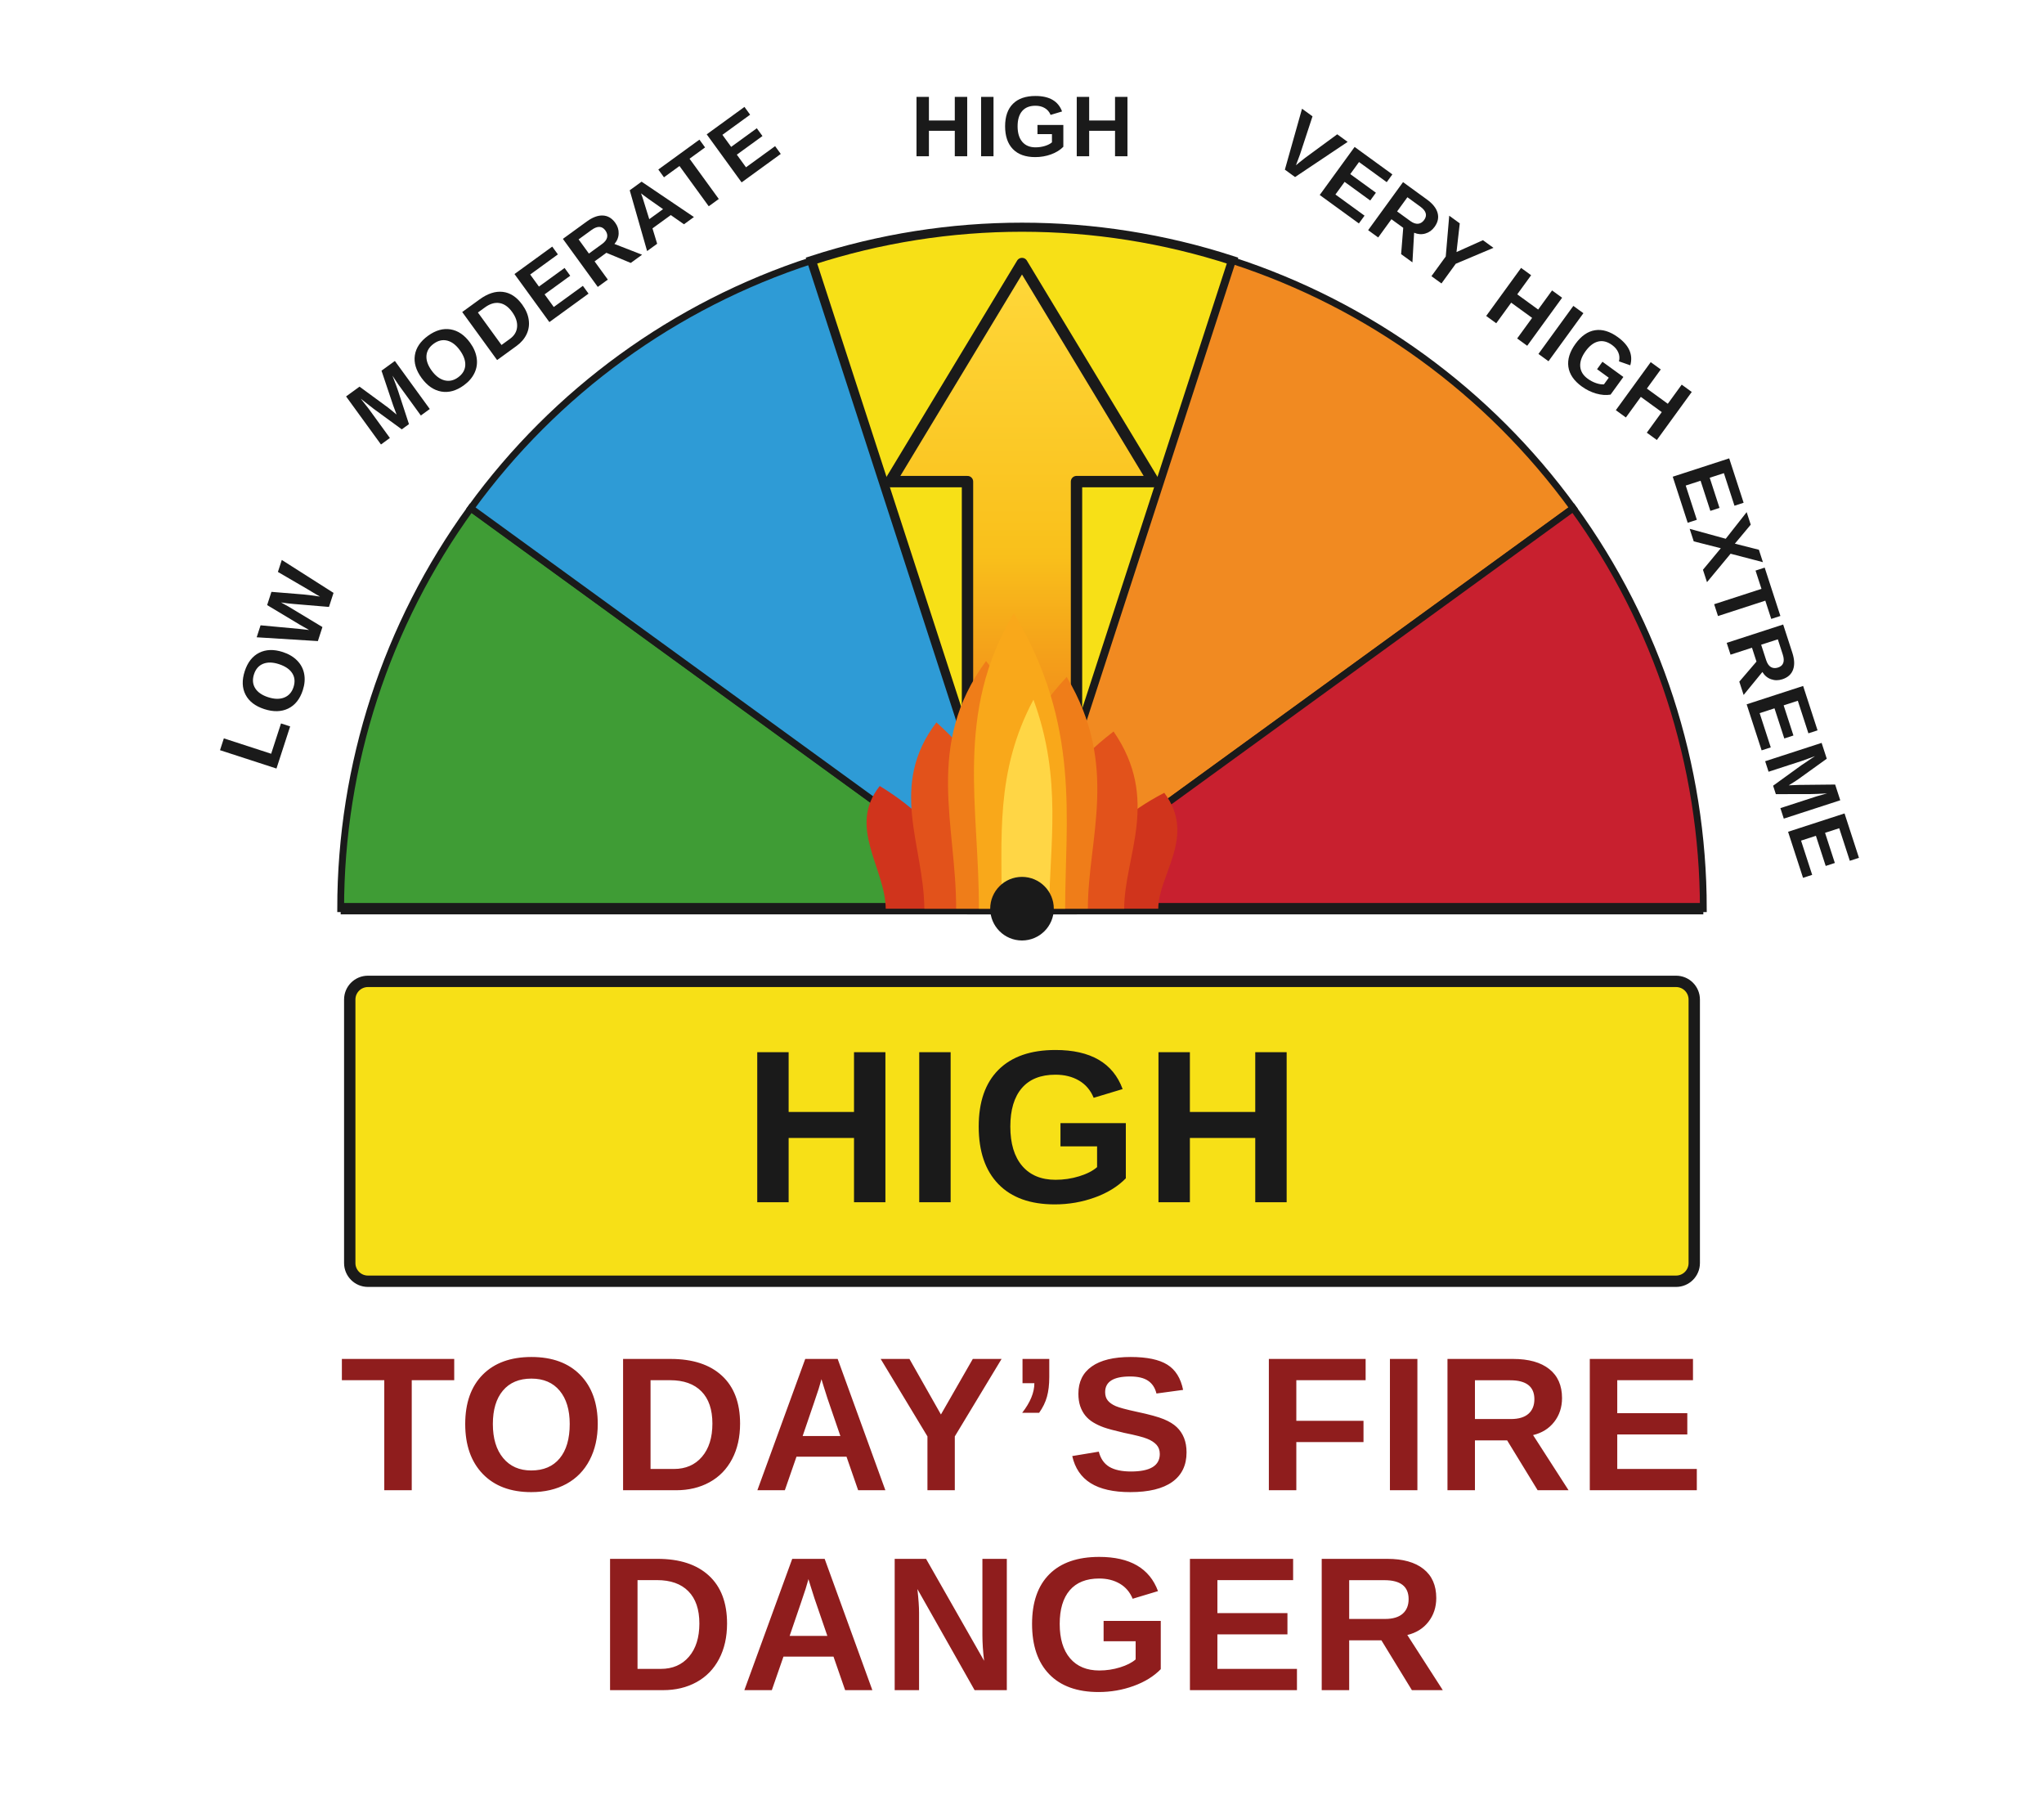
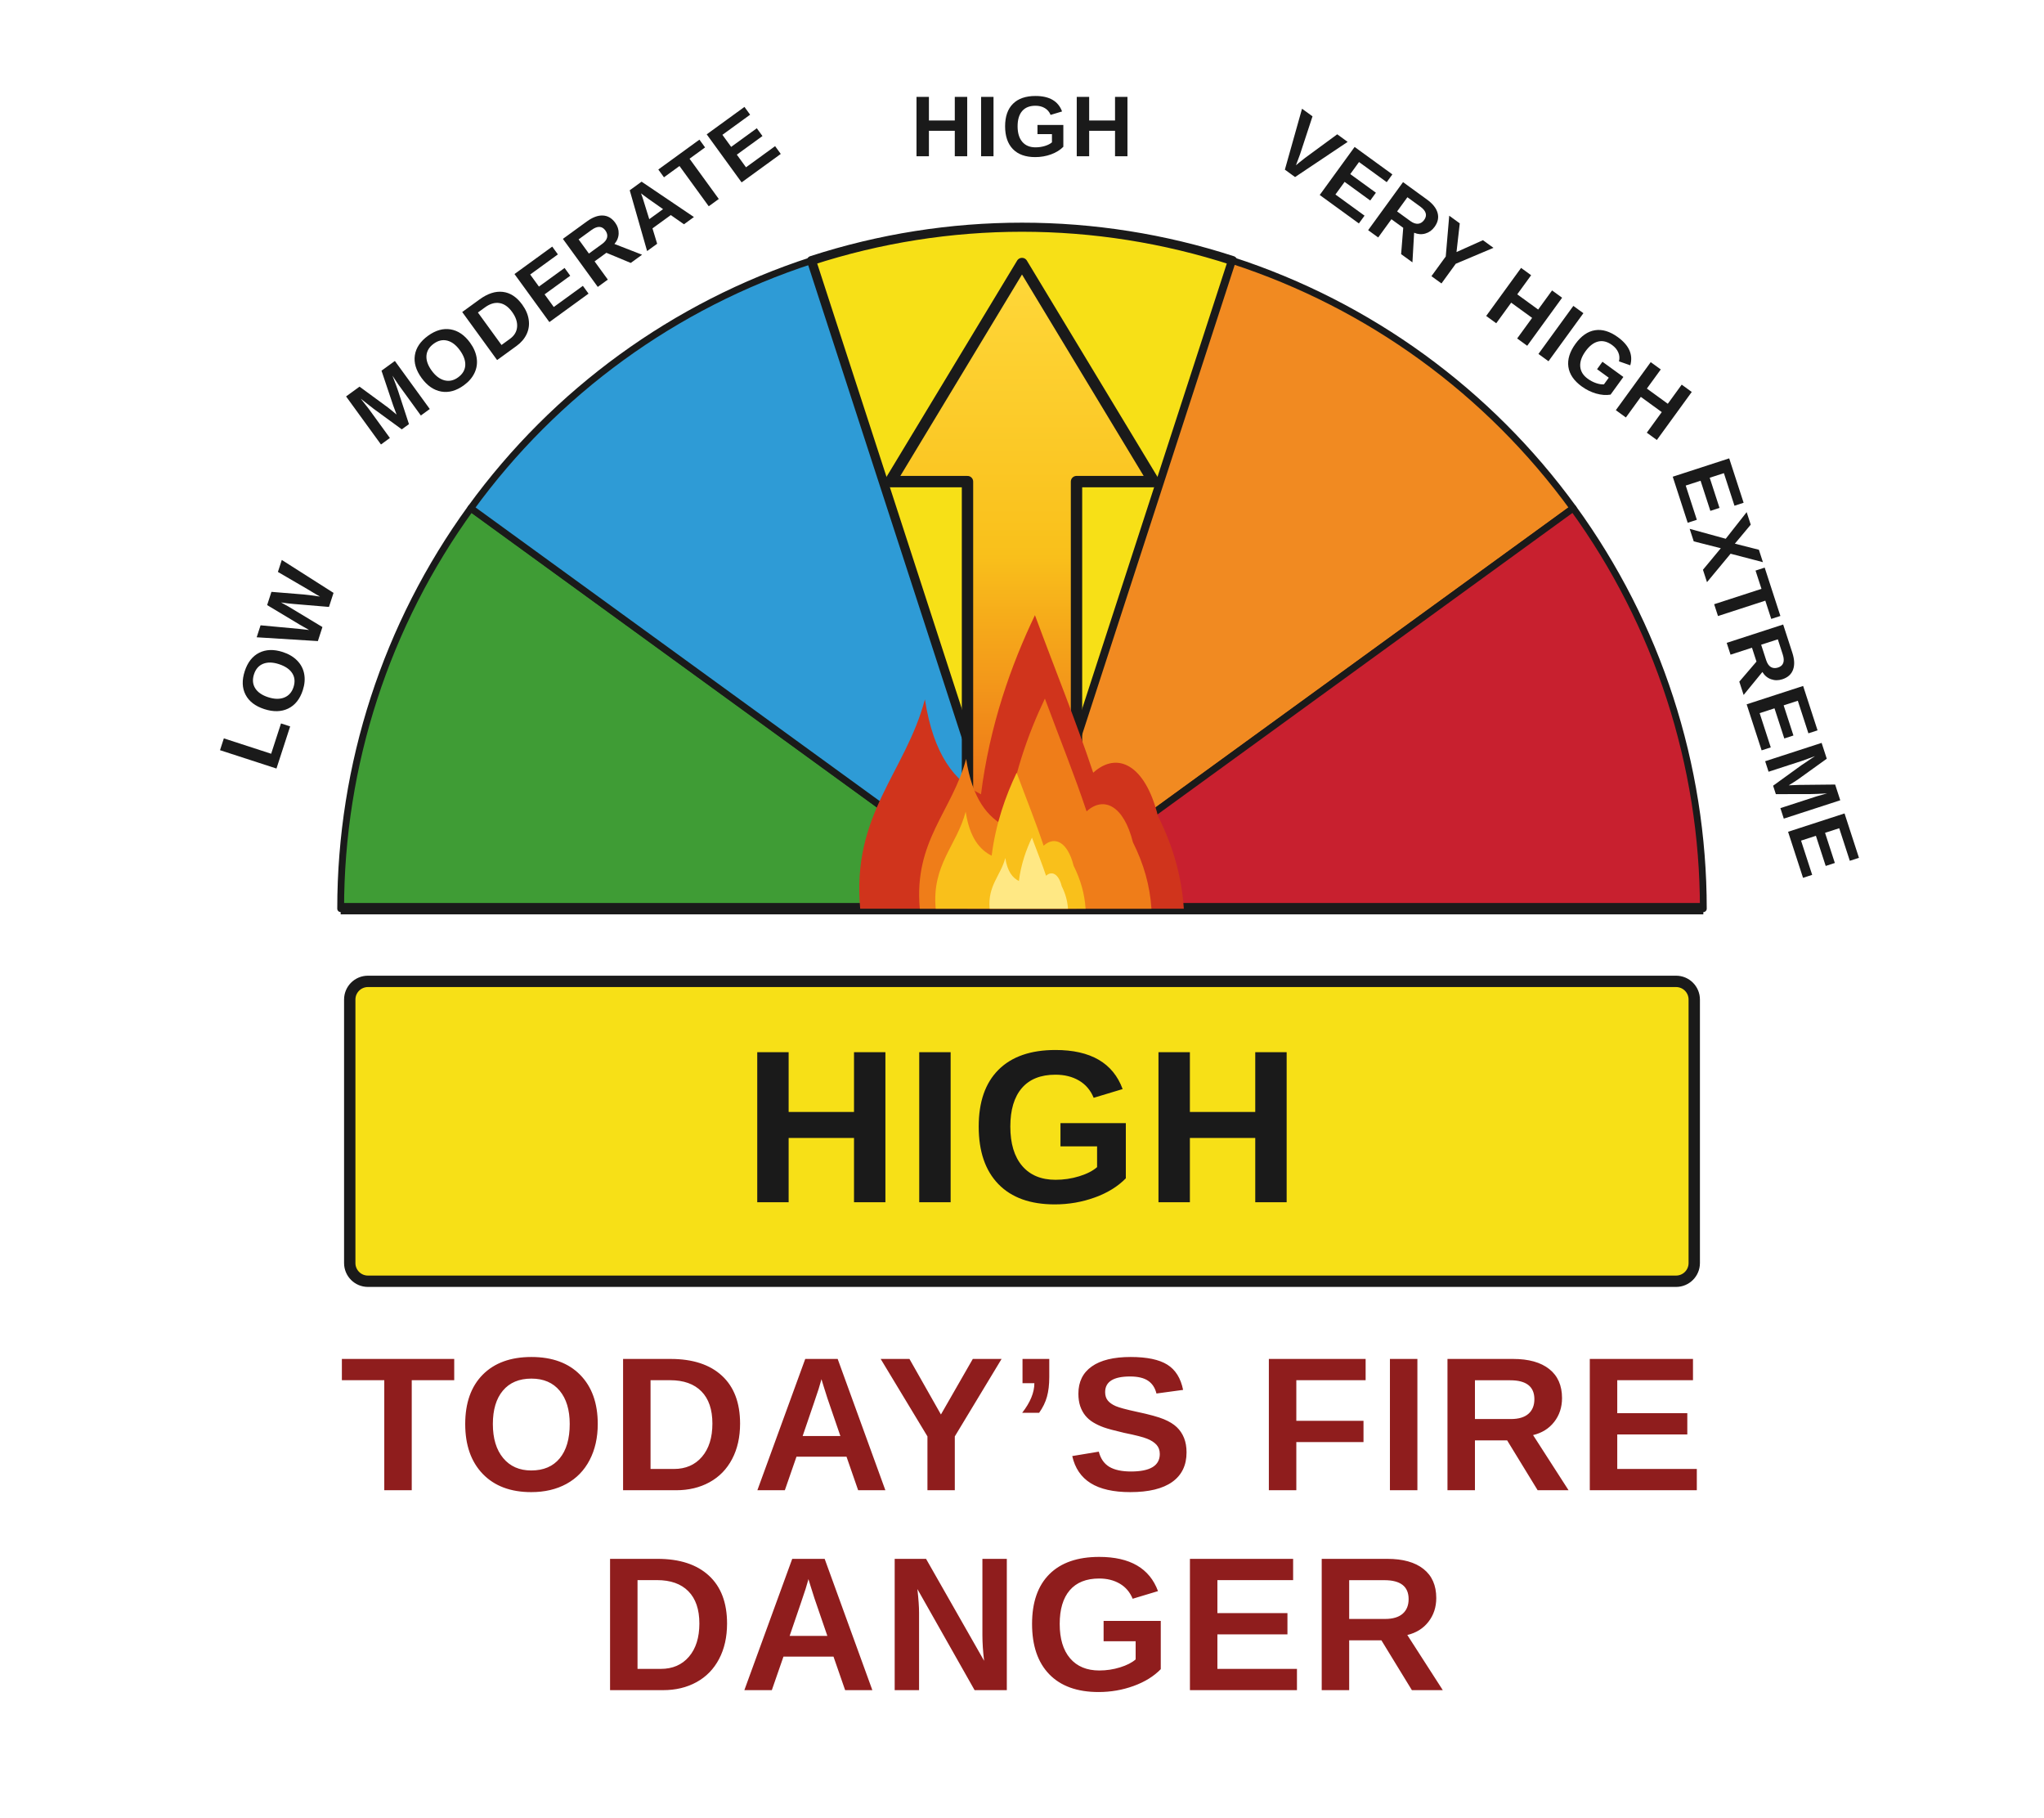
<svg xmlns="http://www.w3.org/2000/svg" viewBox="0 0 900 800" width="900" height="800" role="img" aria-labelledby="t-high">
-   <path d="M 450.0 400.0 L 150.0 400.0 A 300 300 0 0 1 207.3 223.7 Z" fill="#3f9c35" stroke="#1a1a1a" stroke-width="3" />
-   <path d="M 450.0 400.0 L 207.3 223.7 A 300 300 0 0 1 357.3 114.7 Z" fill="#2e9bd6" stroke="#1a1a1a" stroke-width="3" />
-   <path d="M 450.0 400.0 L 357.3 114.7 A 300 300 0 0 1 542.7 114.7 Z" fill="#f7e017" stroke="#1a1a1a" stroke-width="4" />
-   <path d="M 450.0 400.0 L 542.7 114.7 A 300 300 0 0 1 692.7 223.7 Z" fill="#f18a21" stroke="#1a1a1a" stroke-width="3" />
-   <path d="M 450.0 400.0 L 692.7 223.7 A 300 300 0 0 1 750.0 400.0 Z" fill="#c8202f" stroke="#1a1a1a" stroke-width="3" />
+   <path d="M 450.0 400.0 L 150.0 400.0 A 300 300 0 0 1 207.3 223.7 Z" fill="#3f9c35" stroke="#1a1a1a" stroke-width="3" stroke-linejoin="round" />
+   <path d="M 450.0 400.0 L 207.3 223.7 A 300 300 0 0 1 357.3 114.7 Z" fill="#2e9bd6" stroke="#1a1a1a" stroke-width="3" stroke-linejoin="round" />
+   <path d="M 450.0 400.0 L 357.3 114.7 A 300 300 0 0 1 542.7 114.7 Z" fill="#f7e017" stroke="#1a1a1a" stroke-width="4" stroke-linejoin="round" />
+   <path d="M 450.0 400.0 L 542.7 114.7 A 300 300 0 0 1 692.7 223.7 Z" fill="#f18a21" stroke="#1a1a1a" stroke-width="3" stroke-linejoin="round" />
+   <path d="M 450.0 400.0 L 692.7 223.7 A 300 300 0 0 1 750.0 400.0 Z" fill="#c8202f" stroke="#1a1a1a" stroke-width="3" stroke-linejoin="round" />
  <line x1="150" y1="400" x2="750" y2="400" stroke="#1a1a1a" stroke-width="5" />
  <text x="124.7" y="294.3" transform="rotate(288.0 124.7 294.3)" text-anchor="middle" dominant-baseline="middle" font-family="Oswald, 'Arial Narrow', 'Helvetica Neue', Arial, sans-serif" font-size="38" font-weight="700" fill="#1a1a1a" letter-spacing="1">LOW</text>
  <text x="249.0" y="123.3" transform="rotate(324.0 249.0 123.3)" text-anchor="middle" dominant-baseline="middle" font-family="Oswald, 'Arial Narrow', 'Helvetica Neue', Arial, sans-serif" font-size="38" font-weight="700" fill="#1a1a1a" letter-spacing="1">MODERATE</text>
  <text x="450.0" y="58.0" transform="rotate(360.0 450.0 58.0)" text-anchor="middle" dominant-baseline="middle" font-family="Oswald, 'Arial Narrow', 'Helvetica Neue', Arial, sans-serif" font-size="38" font-weight="700" fill="#1a1a1a" letter-spacing="1">HIGH</text>
  <text x="651.0" y="123.3" transform="rotate(396.0 651.0 123.3)" text-anchor="middle" dominant-baseline="middle" font-family="Oswald, 'Arial Narrow', 'Helvetica Neue', Arial, sans-serif" font-size="38" font-weight="700" fill="#1a1a1a" letter-spacing="1">VERY HIGH</text>
  <text x="775.3" y="294.3" transform="rotate(432.0 775.3 294.3)" text-anchor="middle" dominant-baseline="middle" font-family="Oswald, 'Arial Narrow', 'Helvetica Neue', Arial, sans-serif" font-size="38" font-weight="700" fill="#1a1a1a" letter-spacing="1">EXTREME</text>
  <defs>
    <linearGradient id="arrow-high" gradientUnits="userSpaceOnUse" x1="450" y1="116" x2="450" y2="400">
      <stop offset="0" stop-color="#ffd83a" />
      <stop offset="0.45" stop-color="#f9c01b" />
      <stop offset="0.78" stop-color="#ef7d19" />
      <stop offset="1" stop-color="#d0341c" />
    </linearGradient>
+     <clipPath id="gauge-high">
+       <rect x="0" y="0" width="900" height="400" />
+     </clipPath>
  </defs>
-   <g transform="rotate(0.0 450 400)">
-     <path d="M 450 116                  L 508 212                  L 474 212                  L 474 400                  L 426 400                  L 426 212                  L 392 212 Z" fill="url(#arrow-high)" stroke="#1a1a1a" stroke-width="5" stroke-linejoin="round" />
+   <g clip-path="url(#gauge-high)">
+     <g transform="rotate(0.0 450 400)">
+       <path d="M 450 116                  L 508 212                  L 474 212                  L 474 400                  L 426 400                  L 426 212                  L 392 212 Z" fill="url(#arrow-high)" stroke="#1a1a1a" stroke-width="5" stroke-linejoin="round" />
+     </g>
  </g>
-   <path d="M 390 400 C 389.76 382 373 364 387.36 346 C 420 366 421 384 421 400 Z" fill="#d0341c" />
-   <path d="M 479 400 C 479.04 383 480 366 512.64 349 C 527 368 510 385 510 400 Z" fill="#d0341c" />
-   <path d="M 407 400 C 406.8 372 391 346 412.32 318 C 447 349 444 375 444 400 Z" fill="#e2521b" />
-   <path d="M 457 400 C 457.2 373 455 349 490.32 322 C 511 352 495 377 495 400 Z" fill="#e2521b" />
-   <path d="M 421 400 C 421.08 363 407 328 434.16 291 C 468 332 462 367 462 400 Z" fill="#ef7d19" />
-   <path d="M 441 400 C 441.36 365 437 333 469.68 298 C 493 337 479 369 479 400 Z" fill="#ef7d19" />
-   <path d="M 431 400 C 431.28 356 420 314 446.4 270 C 476 319 469 361 469 400 Z" fill="#f9a81a" />
-   <path d="M 441 400 C 441.3 369 438 340 455.04 308 C 468 343 462 373 462 400 Z" fill="#ffd645" />
-   <circle cx="450" cy="400" r="14" fill="#1a1a1a" />
+   <path transform="translate(450 400) scale(0.95)" d="M -75 0 C -79 -44 -54 -63 -45 -97 C -41 -71 -31 -59 -19 -53 C -15 -85 -5 -113 6 -136 C 16 -109 25 -87 33 -63 C 44 -73 57 -67 63 -43 C 70 -29 74 -15 75 0 Z" fill="#d0341c" />
+   <path transform="translate(456 400) scale(0.68)" d="M -75 0 C -79 -44 -54 -63 -45 -97 C -41 -71 -31 -59 -19 -53 C -15 -85 -5 -113 6 -136 C 16 -109 25 -87 33 -63 C 44 -73 57 -67 63 -43 C 70 -29 74 -15 75 0 Z" fill="#ef7d19" />
+   <path transform="translate(445 400) scale(0.44)" d="M -75 0 C -79 -44 -54 -63 -45 -97 C -41 -71 -31 -59 -19 -53 C -15 -85 -5 -113 6 -136 C 16 -109 25 -87 33 -63 C 44 -73 57 -67 63 -43 C 70 -29 74 -15 75 0 Z" fill="#f9c01b" />
+   <path transform="translate(453 400) scale(0.23)" d="M -75 0 C -79 -44 -54 -63 -45 -97 C -41 -71 -31 -59 -19 -53 C -15 -85 -5 -113 6 -136 C 16 -109 25 -87 33 -63 C 44 -73 57 -67 63 -43 C 70 -29 74 -15 75 0 Z" fill="#ffe884" />
  <rect x="154" y="432" width="592" height="132" rx="8" fill="#f7e017" stroke="#1a1a1a" stroke-width="5" />
  <text x="450" y="502" text-anchor="middle" dominant-baseline="middle" font-family="Oswald, 'Arial Narrow', 'Helvetica Neue', Arial, sans-serif" font-size="96" font-weight="700" fill="#1a1a1a" stroke="none" stroke-width="0" paint-order="stroke" letter-spacing="2">HIGH</text>
  <text x="450" y="656" text-anchor="middle" font-family="Oswald, 'Arial Narrow', 'Helvetica Neue', Arial, sans-serif" font-size="84" font-weight="700" fill="#8f1d1d" stroke="none" stroke-width="0" stroke-linejoin="round" paint-order="stroke" letter-spacing="2">TODAY’S FIRE</text>
  <text x="450" y="744" text-anchor="middle" font-family="Oswald, 'Arial Narrow', 'Helvetica Neue', Arial, sans-serif" font-size="84" font-weight="700" fill="#8f1d1d" stroke="none" stroke-width="0" stroke-linejoin="round" paint-order="stroke" letter-spacing="2">DANGER</text>
</svg>
